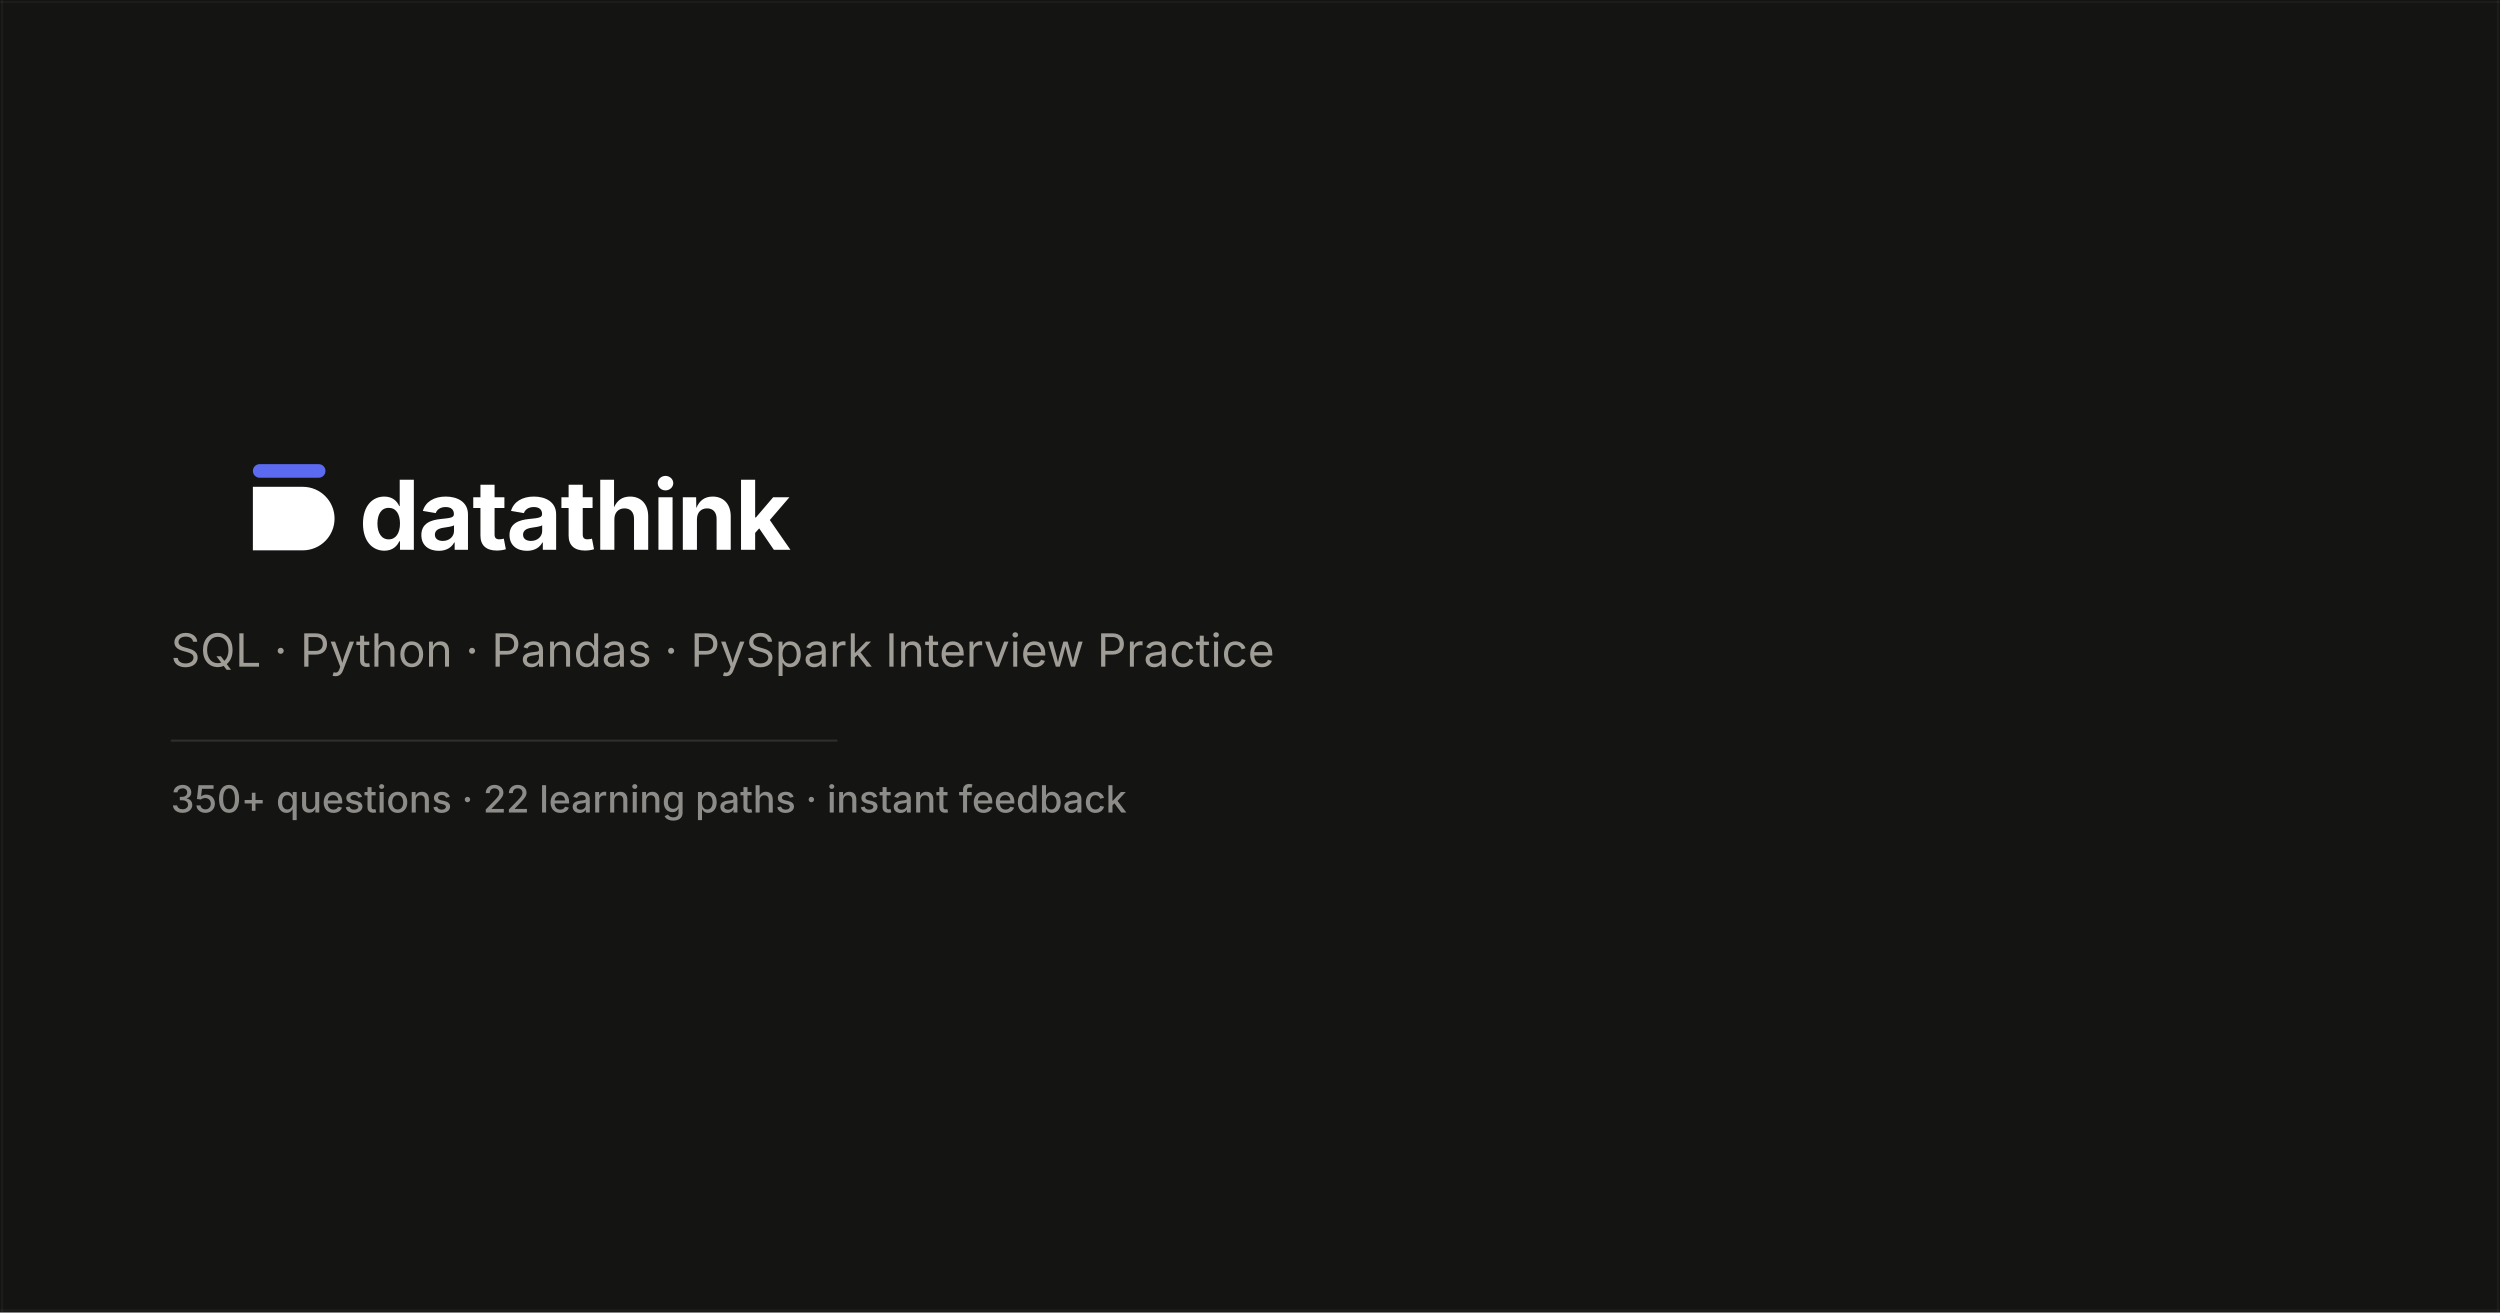
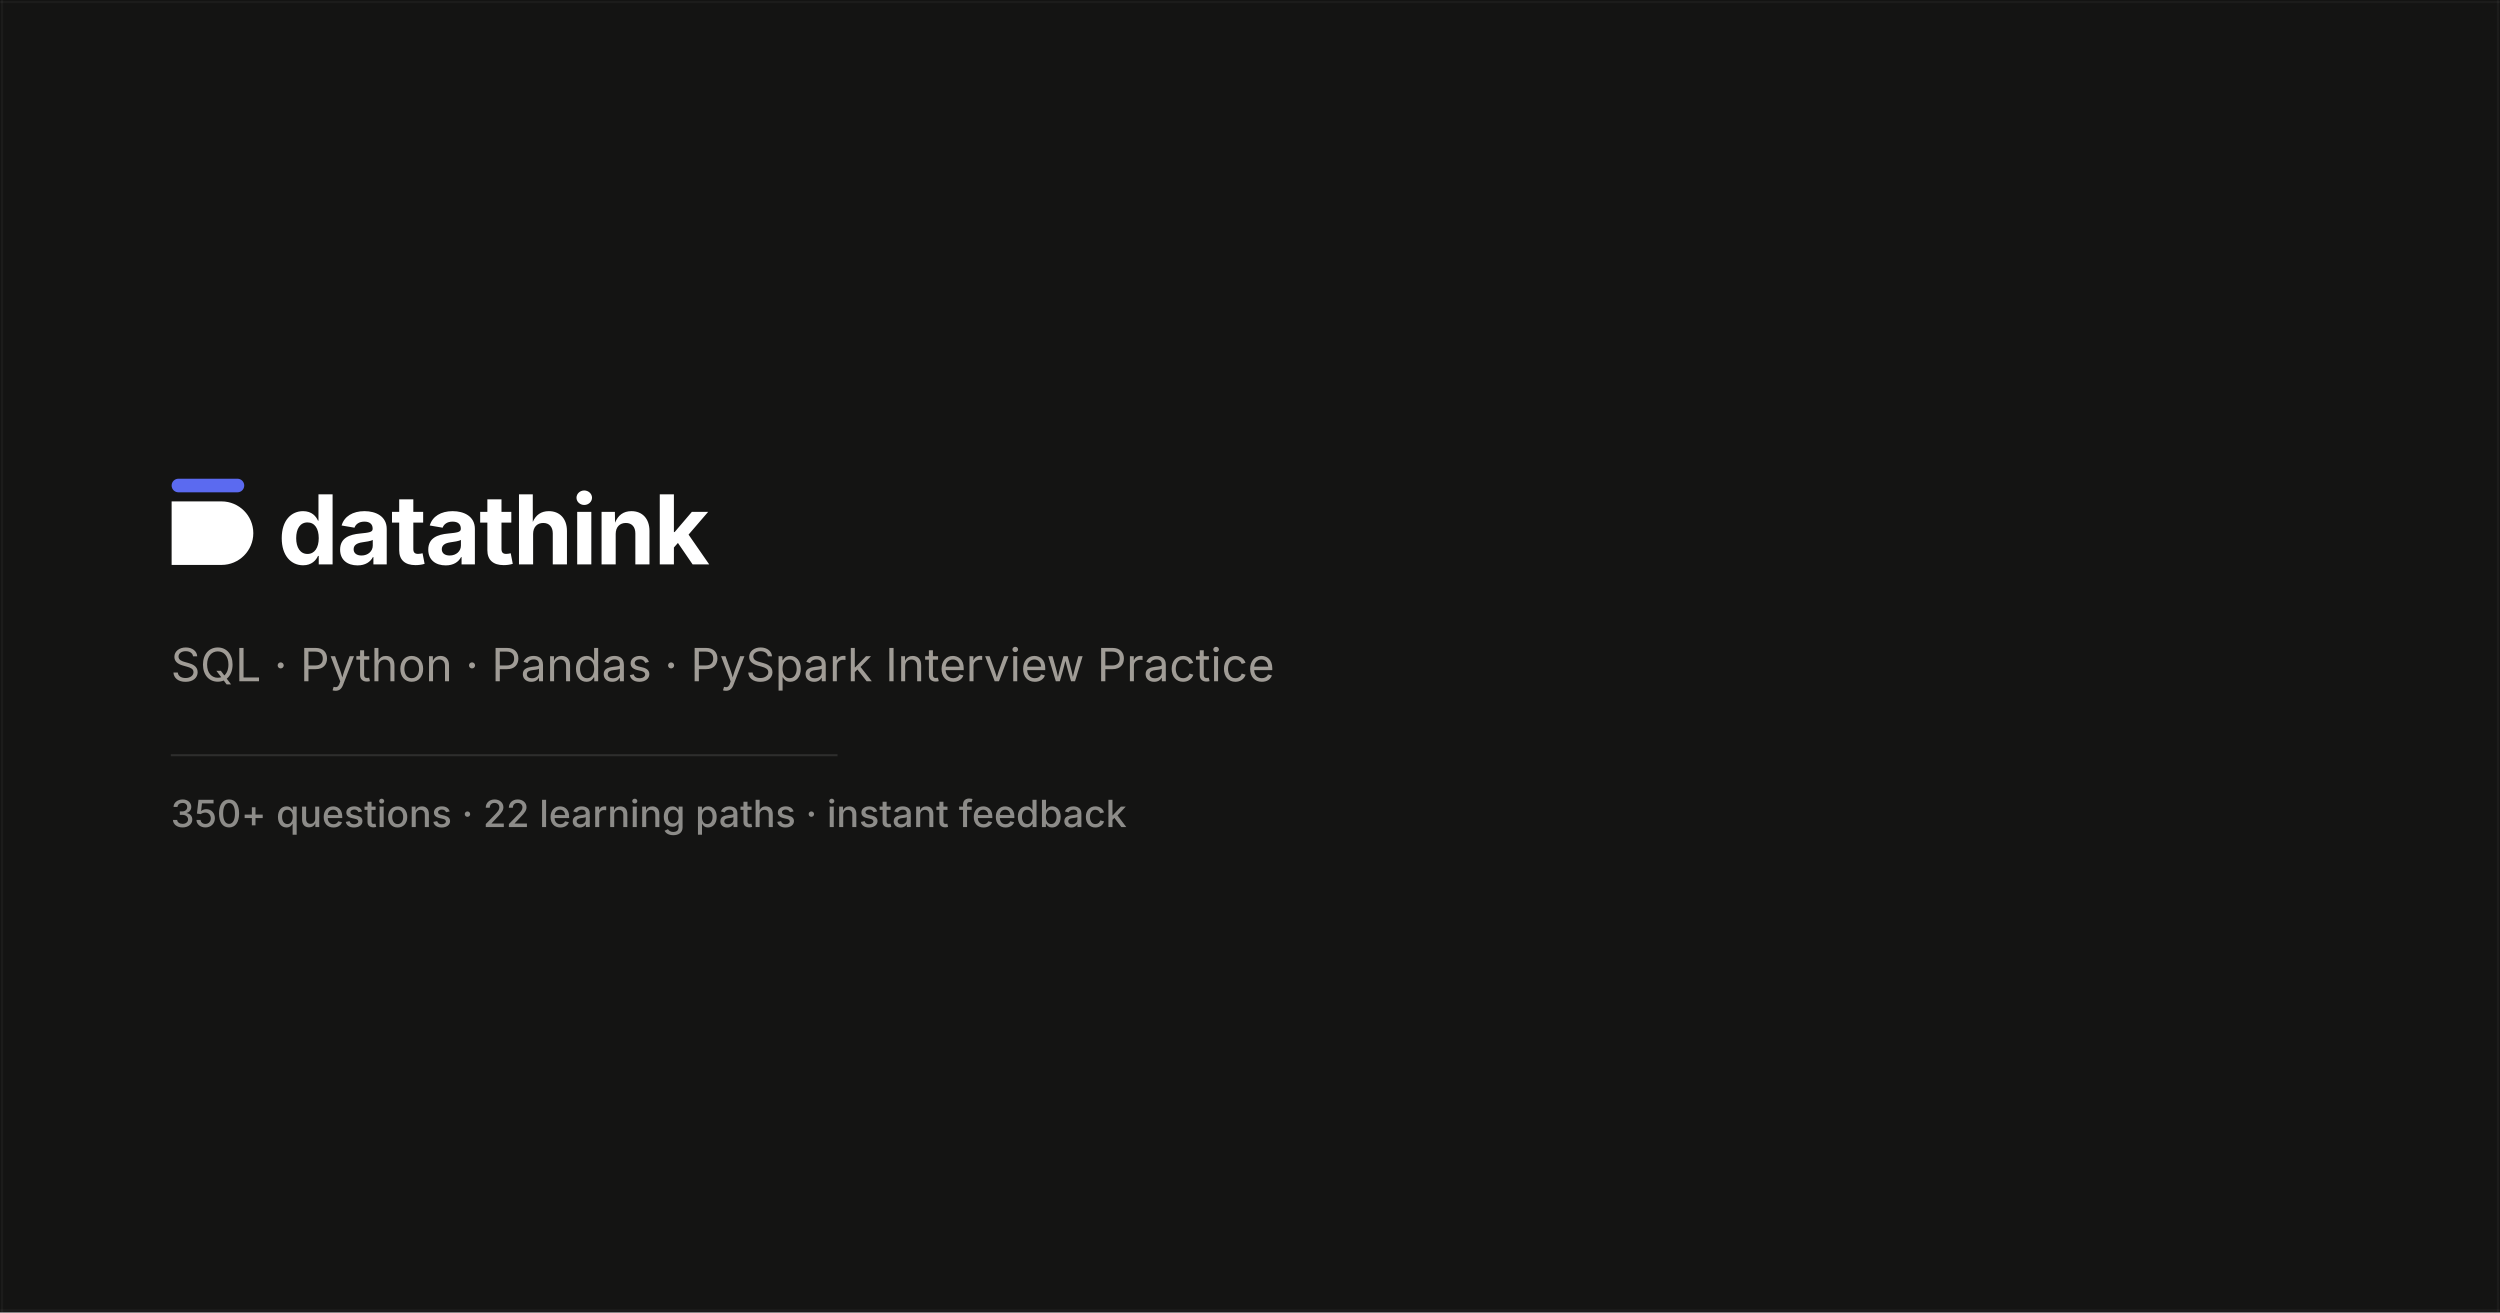
<svg xmlns="http://www.w3.org/2000/svg" width="1200" height="630" viewBox="0 0 1200 630" role="img" aria-label="datathink — SQL, Python &amp; Data Interview Practice">
  <rect width="1200" height="630" fill="#141413" />
  <line x1="0" y1="1" x2="1200" y2="1" stroke="#F0EEE9" stroke-opacity="0.04" />
  <line x1="0" y1="629" x2="1200" y2="629" stroke="#F0EEE9" stroke-opacity="0.04" />
  <line x1="1" y1="0" x2="1" y2="630" stroke="#F0EEE9" stroke-opacity="0.04" />
  <line x1="1199" y1="0" x2="1199" y2="630" stroke="#F0EEE9" stroke-opacity="0.04" />
-   <g transform="translate(80, 155) scale(1.65)">
+   <g transform="translate(41, 162) scale(1.65)">
    <g transform="translate(0,16) scale(0.66)">
      <g transform="translate(12,0)">
        <g transform="translate(18,32)">
          <path d="M8 72 V16 H30 A14 14 0 0 1 30 44 H8 Z" fill="#FFFFFF" />
          <rect x="8" y="6" width="32" height="6" rx="3" fill="#5B6AF0" />
        </g>
      </g>
    </g>
    <g transform="translate(50,32)">
      <text x="6" y="34" font-family="Inter, Helvetica Neue, Arial, sans-serif" font-weight="700" font-size="28" letter-spacing="-0.5" fill="#FFFFFF">datathink</text>
    </g>
  </g>
-   <text x="82" y="320" font-family="Inter, Helvetica Neue, Arial, sans-serif" font-weight="400" font-size="22" letter-spacing="0" fill="#A09C96">SQL · Python · Pandas · PySpark Interview Practice</text>
-   <rect x="82" y="355" width="320" height="1" fill="#F0EEE9" fill-opacity="0.12" />
-   <text x="82" y="390" font-family="Inter, Helvetica Neue, Arial, sans-serif" font-weight="500" font-size="18" fill="#F0EEE9" fill-opacity="0.55">350+ questions  ·  22 learning paths  ·  instant feedback</text>
+   <text x="82" y="327" font-family="Inter, Helvetica Neue, Arial, sans-serif" font-weight="400" font-size="22" fill="#A09C96">SQL · Python · Pandas · PySpark Interview Practice</text>
+   <rect x="82" y="362" width="320" height="1" fill="#F0EEE9" fill-opacity="0.12" />
+   <text x="82" y="397" font-family="Inter, Helvetica Neue, Arial, sans-serif" font-weight="500" font-size="18" fill="#F0EEE9" fill-opacity="0.55">350+ questions  ·  22 learning paths  ·  instant feedback</text>
</svg>
